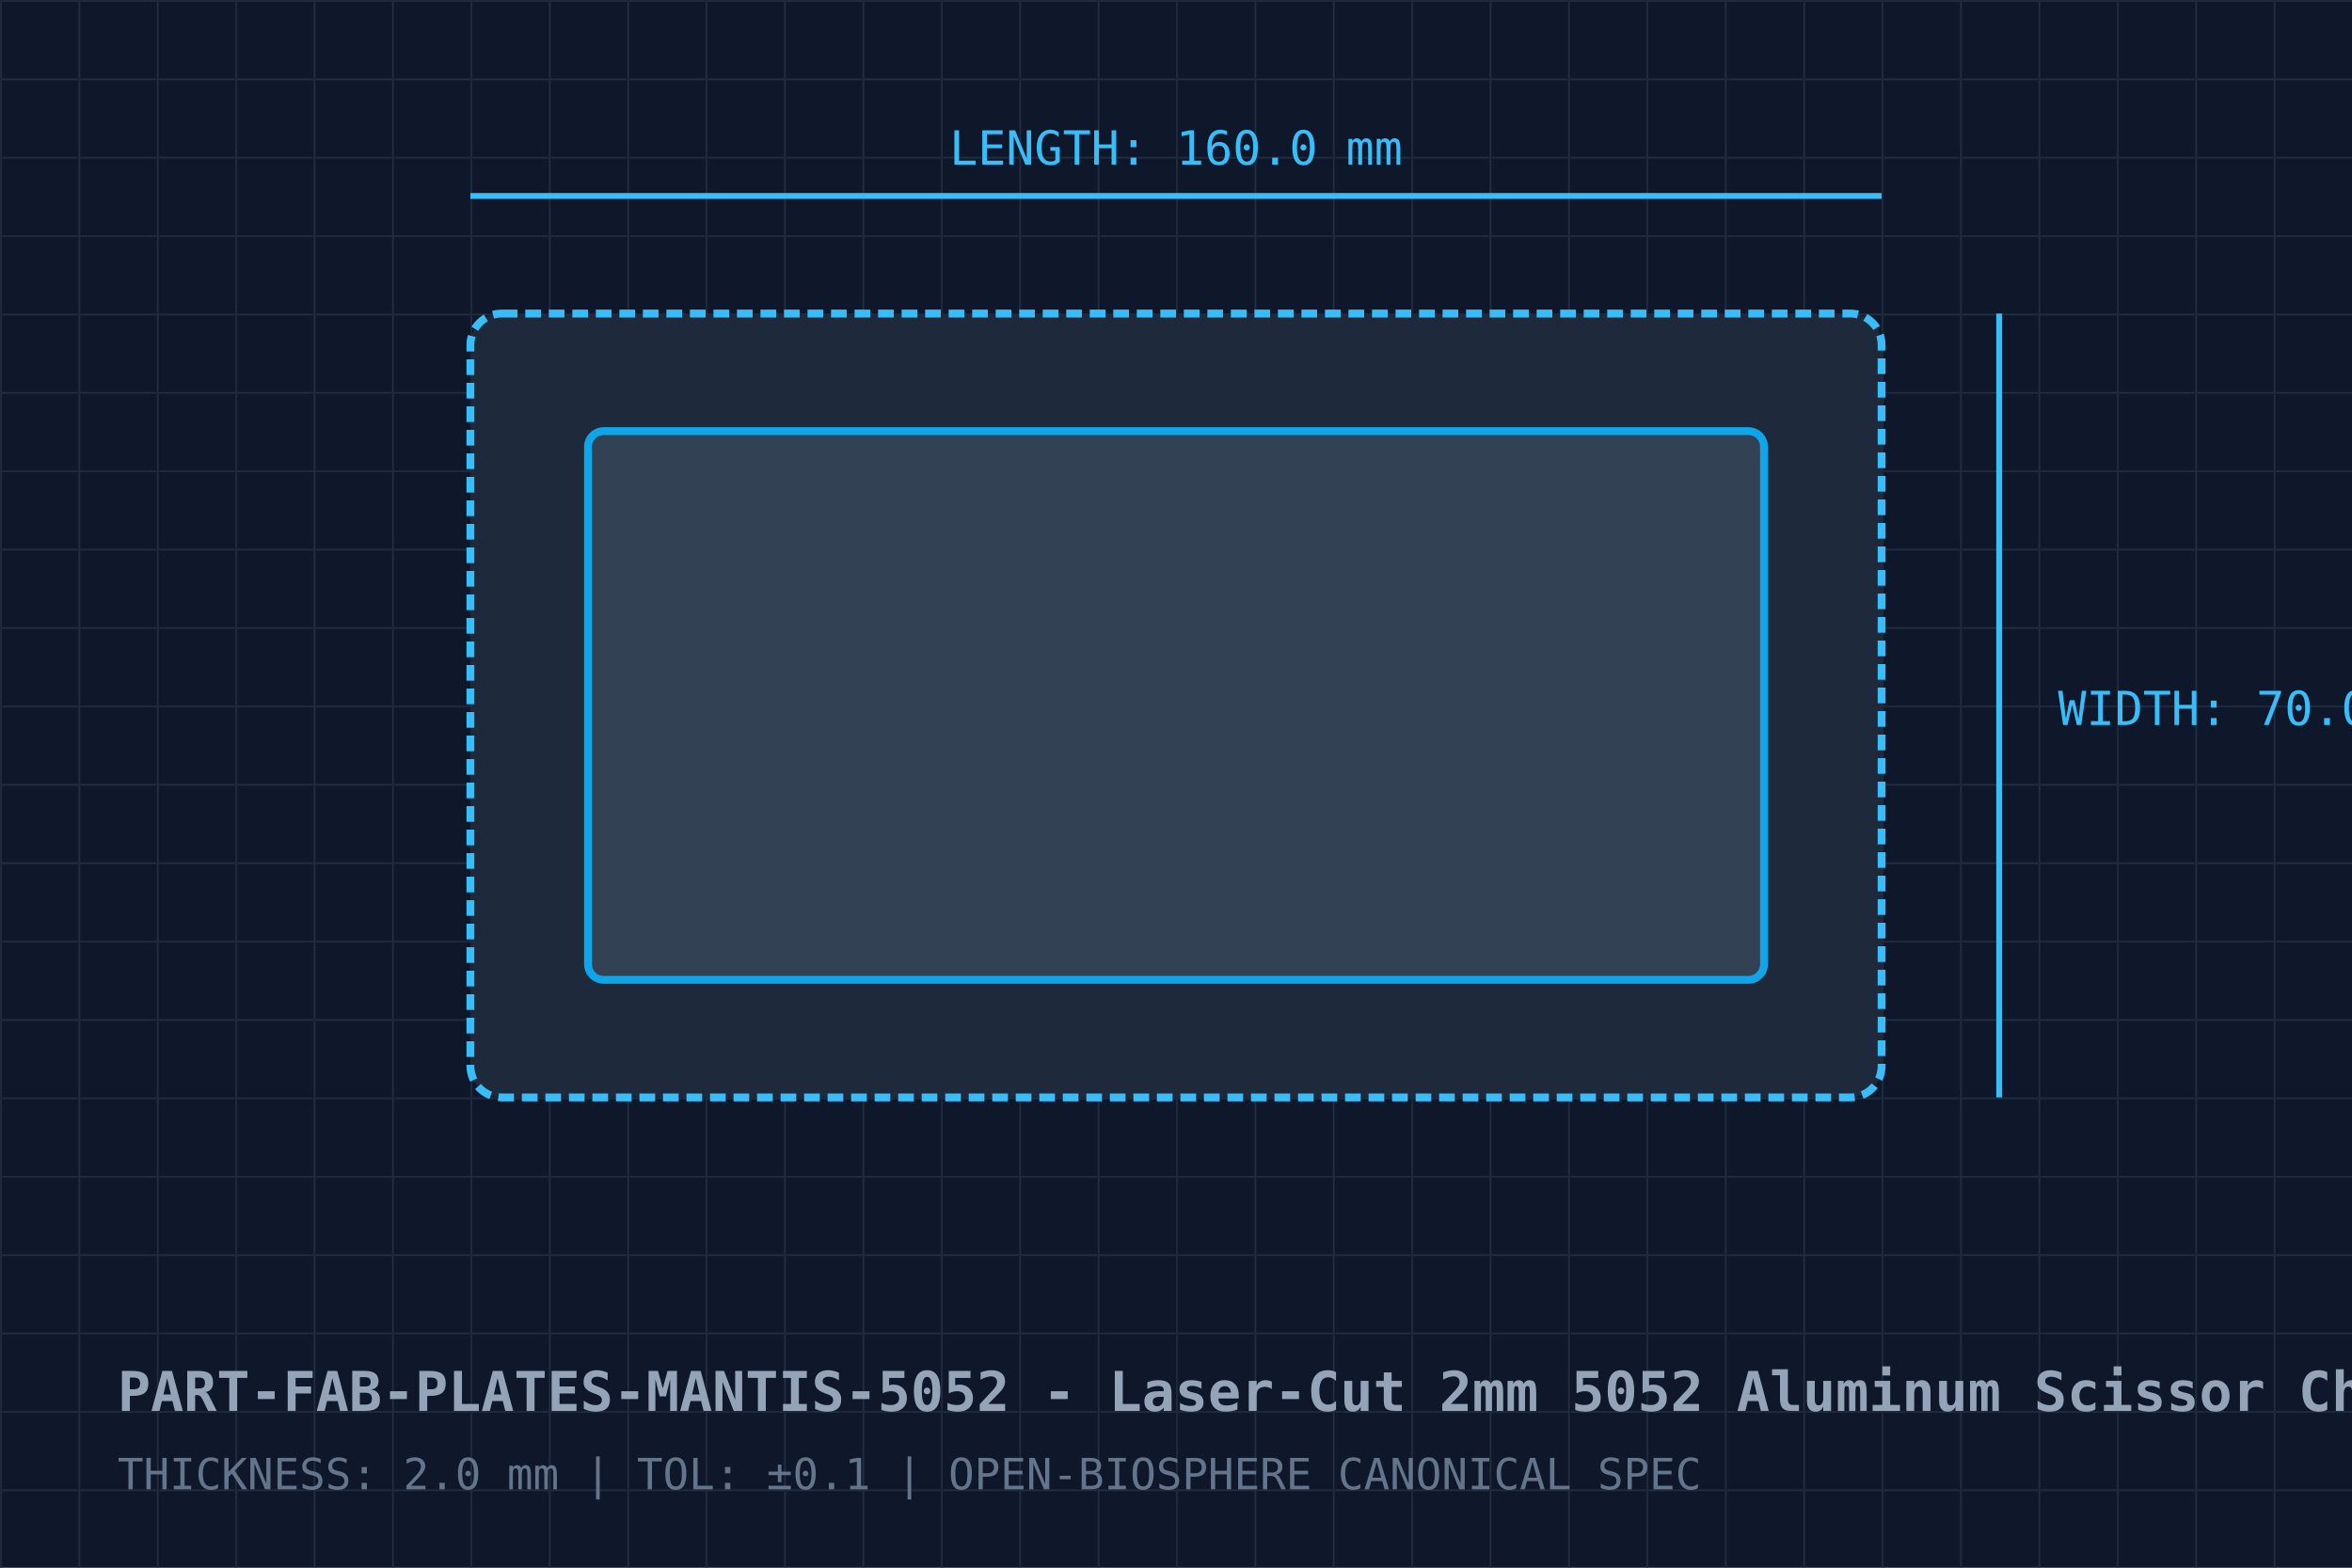
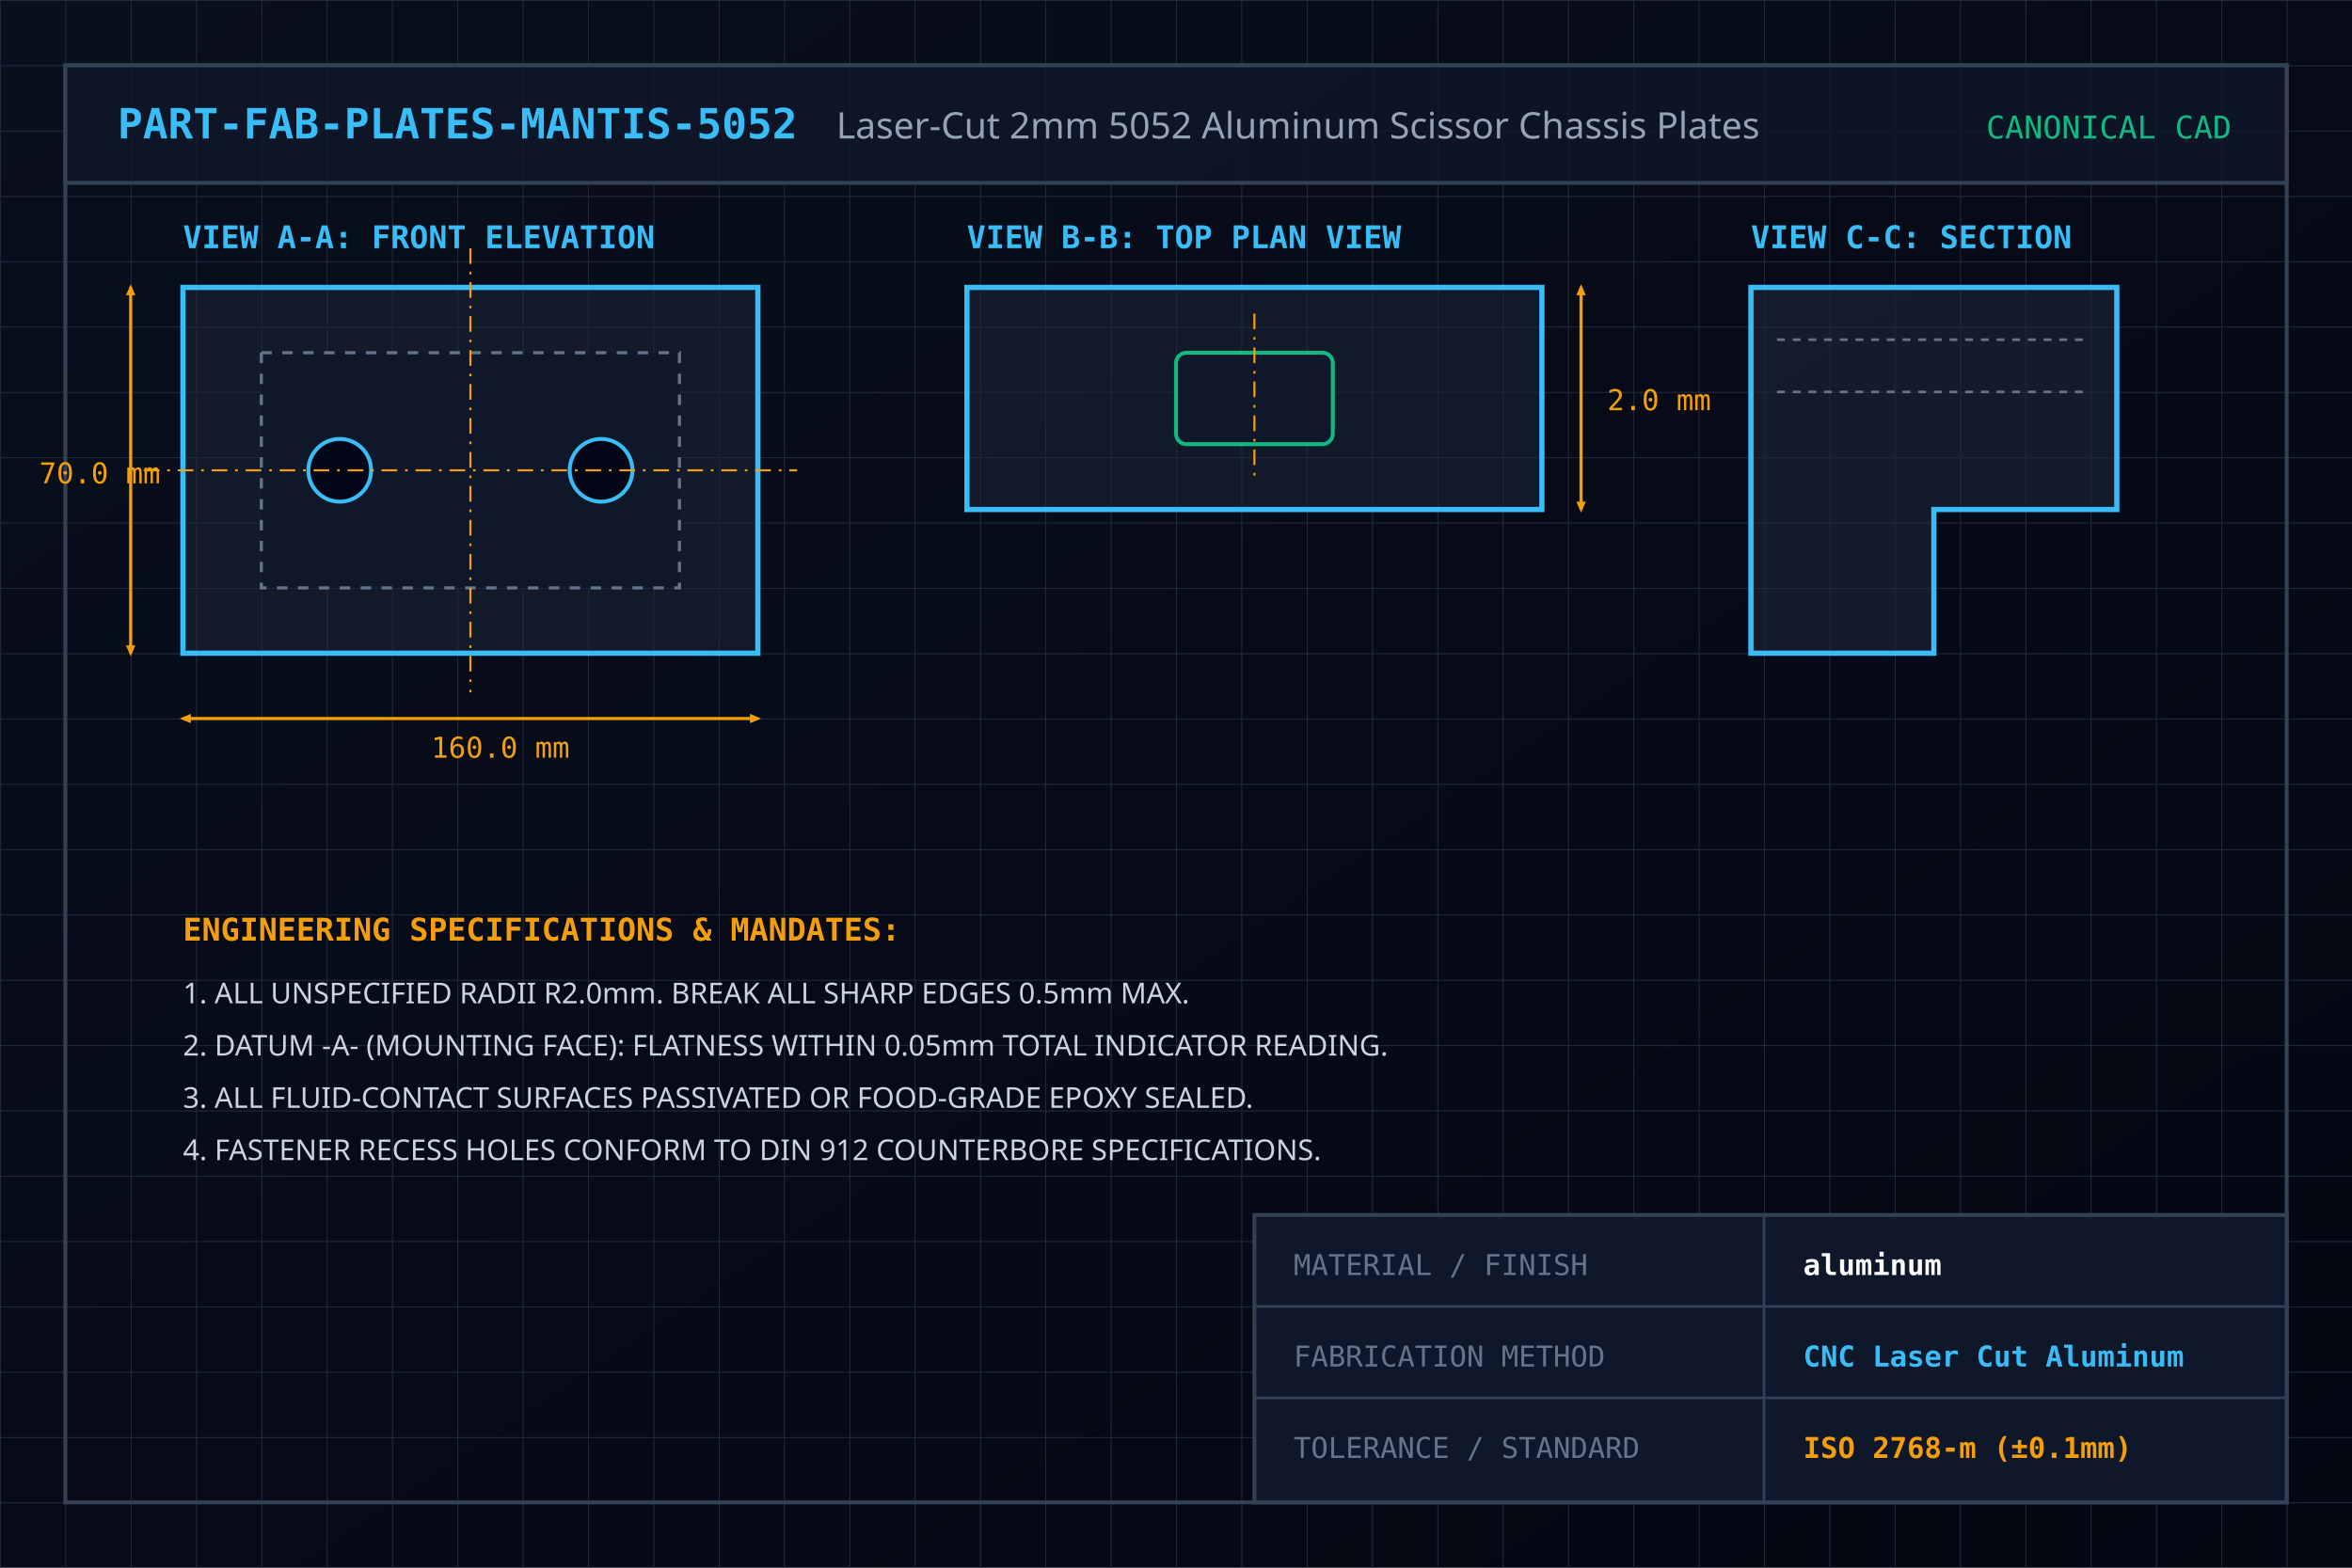
- <svg xmlns="http://www.w3.org/2000/svg" viewBox="0 0 600 400" width="100%" height="100%">
-   <rect width="600" height="400" fill="#0f172a" />
+ <svg xmlns="http://www.w3.org/2000/svg" viewBox="0 0 900 600" width="100%" height="100%">
  <defs>
-     <pattern id="grid-PART-FAB-PLATES-MANTIS-5052" width="20" height="20" patternUnits="userSpaceOnUse">
-       <path d="M 20 0 L 0 0 0 20" fill="none" stroke="#1e293b" stroke-width="1" />
+     <linearGradient id="bg" x1="0%" y1="0%" x2="100%" y2="100%">
+       <stop offset="0%" stop-color="#0a0f1d" />
+       <stop offset="100%" stop-color="#030712" />
+     </linearGradient>
+     <pattern id="grid" width="25" height="25" patternUnits="userSpaceOnUse">
+       <path d="M 25 0 L 0 0 0 25" fill="none" stroke="#1e293b" stroke-width="0.75" />
    </pattern>
+     <marker id="arrow" viewBox="0 0 10 10" refX="5" refY="5" markerWidth="6" markerHeight="6" orient="auto-start-reverse">
+       <path d="M 0 1.5 L 8 5 L 0 8.5 z" fill="#38bdf8" />
+     </marker>
+     <marker id="dim-arrow" viewBox="0 0 10 10" refX="5" refY="5" markerWidth="5" markerHeight="5" orient="auto-start-reverse">
+       <path d="M 0 2 L 7 5 L 0 8 z" fill="#f59e0b" />
+     </marker>
  </defs>
-   <rect width="600" height="400" fill="url(#grid-PART-FAB-PLATES-MANTIS-5052)" />
-   <rect x="120" y="80" width="360" height="200" rx="8" fill="#1e293b" stroke="#38bdf8" stroke-width="2" stroke-dasharray="4,2" />
-   <rect x="150" y="110" width="300" height="140" rx="4" fill="#334155" stroke="#0ea5e9" stroke-width="2" />
-   <line x1="120" y1="50" x2="480" y2="50" stroke="#38bdf8" stroke-width="1.5" marker-start="url(#arrow)" marker-end="url(#arrow)" />
-   <text x="300" y="42" fill="#38bdf8" font-family="monospace" font-size="12" text-anchor="middle">LENGTH: 160.0 mm</text>
-   <line x1="510" y1="80" x2="510" y2="280" stroke="#38bdf8" stroke-width="1.5" />
-   <text x="525" y="185" fill="#38bdf8" font-family="monospace" font-size="12">WIDTH: 70.0 mm</text>
-   <text x="30" y="360" fill="#94a3b8" font-family="monospace" font-size="14" font-weight="bold">PART-FAB-PLATES-MANTIS-5052 - Laser-Cut 2mm 5052 Aluminum Scissor Chassis Plates</text>
-   <text x="30" y="380" fill="#64748b" font-family="monospace" font-size="11">THICKNESS: 2.0 mm | TOL: ±0.1 | OPEN-BIOSPHERE CANONICAL SPEC</text>
+   <rect width="100%" height="100%" fill="url(#bg)" />
+   <rect width="100%" height="100%" fill="url(#grid)" />
+   <rect x="25" y="25" width="850" height="550" fill="none" stroke="#334155" stroke-width="1.5" />
+   <rect x="25" y="25" width="850" height="45" fill="#0f172a" fill-opacity="0.8" stroke="#334155" stroke-width="1.5" />
+   <text x="45" y="53" font-family="monospace" font-size="16" font-weight="bold" fill="#38bdf8">PART-FAB-PLATES-MANTIS-5052</text>
+   <text x="320" y="53" font-family="sans-serif" font-size="14" font-weight="500" fill="#94a3b8">Laser-Cut 2mm 5052 Aluminum Scissor Chassis Plates</text>
+   <text x="760" y="53" font-family="monospace" font-size="12" fill="#10b981">CANONICAL CAD</text>
+   <rect x="480" y="465" width="395" height="110" fill="#0f172a" stroke="#334155" stroke-width="1.5" />
+   <line x1="480" y1="500" x2="875" y2="500" stroke="#334155" stroke-width="1" />
+   <line x1="480" y1="535" x2="875" y2="535" stroke="#334155" stroke-width="1" />
+   <line x1="675" y1="465" x2="675" y2="575" stroke="#334155" stroke-width="1" />
+   <text x="495" y="488" font-family="monospace" font-size="11" fill="#64748b">MATERIAL / FINISH</text>
+   <text x="690" y="488" font-family="monospace" font-size="11" font-weight="bold" fill="#f8fafc">aluminum</text>
+   <text x="495" y="523" font-family="monospace" font-size="11" fill="#64748b">FABRICATION METHOD</text>
+   <text x="690" y="523" font-family="monospace" font-size="11" font-weight="bold" fill="#38bdf8">CNC Laser Cut Aluminum</text>
+   <text x="495" y="558" font-family="monospace" font-size="11" fill="#64748b">TOLERANCE / STANDARD</text>
+   <text x="690" y="558" font-family="monospace" font-size="11" font-weight="bold" fill="#f59e0b">ISO 2768-m (±0.1mm)</text>
+   <g transform="translate(70, 110)">
+     <text x="0" y="-15" font-family="monospace" font-size="12" font-weight="bold" fill="#38bdf8">VIEW A-A: FRONT ELEVATION</text>
+     <rect x="0" y="0" width="220" height="140" fill="#1e293b" fill-opacity="0.5" stroke="#38bdf8" stroke-width="2" />
+     <rect x="30" y="25" width="160" height="90" fill="#0f172a" stroke="#64748b" stroke-dasharray="4,4" stroke-width="1.2" />
+     <circle cx="60" cy="70" r="12" fill="#020617" stroke="#38bdf8" stroke-width="1.5" />
+     <circle cx="160" cy="70" r="12" fill="#020617" stroke="#38bdf8" stroke-width="1.5" />
+     <line x1="-15" y1="70" x2="235" y2="70" stroke="#f59e0b" stroke-width="0.8" stroke-dasharray="6,3,1,3" />
+     <line x1="110" y1="-15" x2="110" y2="155" stroke="#f59e0b" stroke-width="0.8" stroke-dasharray="6,3,1,3" />
+     <line x1="0" y1="165" x2="220" y2="165" stroke="#f59e0b" stroke-width="1.2" marker-start="url(#dim-arrow)" marker-end="url(#dim-arrow)" />
+     <text x="95" y="180" font-family="monospace" font-size="11" fill="#f59e0b">160.0 mm</text>
+     <line x1="-20" y1="0" x2="-20" y2="140" stroke="#f59e0b" stroke-width="1.2" marker-start="url(#dim-arrow)" marker-end="url(#dim-arrow)" />
+     <text x="-55" y="75" font-family="monospace" font-size="11" fill="#f59e0b">70.0 mm</text>
+   </g>
+   <g transform="translate(370, 110)">
+     <text x="0" y="-15" font-family="monospace" font-size="12" font-weight="bold" fill="#38bdf8">VIEW B-B: TOP PLAN VIEW</text>
+     <rect x="0" y="0" width="220" height="85" fill="#1e293b" fill-opacity="0.5" stroke="#38bdf8" stroke-width="2" />
+     <rect x="80" y="25" width="60" height="35" rx="4" fill="#0f172a" stroke="#10b981" stroke-width="1.5" />
+     <line x1="110" y1="10" x2="110" y2="75" stroke="#f59e0b" stroke-width="0.8" stroke-dasharray="6,3,1,3" />
+     <line x1="235" y1="0" x2="235" y2="85" stroke="#f59e0b" stroke-width="1.2" marker-start="url(#dim-arrow)" marker-end="url(#dim-arrow)" />
+     <text x="245" y="47" font-family="monospace" font-size="11" fill="#f59e0b">2.0 mm</text>
+   </g>
+   <g transform="translate(670, 110)">
+     <text x="0" y="-15" font-family="monospace" font-size="12" font-weight="bold" fill="#38bdf8">VIEW C-C: SECTION</text>
+     <path d="M 0 0 L 140 0 L 140 85 L 70 85 L 70 140 L 0 140 Z" fill="#1e293b" fill-opacity="0.6" stroke="#38bdf8" stroke-width="2" />
+     <line x1="10" y1="20" x2="130" y2="20" stroke="#64748b" stroke-dasharray="3,3" stroke-width="1" />
+     <line x1="10" y1="40" x2="130" y2="40" stroke="#64748b" stroke-dasharray="3,3" stroke-width="1" />
+   </g>
+   <g transform="translate(70, 360)">
+     <text x="0" y="0" font-family="monospace" font-size="12" font-weight="bold" fill="#f59e0b">ENGINEERING SPECIFICATIONS &amp; MANDATES:</text>
+     <text x="0" y="24" font-family="sans-serif" font-size="11" fill="#cbd5e1">1. ALL UNSPECIFIED RADII R2.0mm. BREAK ALL SHARP EDGES 0.5mm MAX.</text>
+     <text x="0" y="44" font-family="sans-serif" font-size="11" fill="#cbd5e1">2. DATUM -A- (MOUNTING FACE): FLATNESS WITHIN 0.05mm TOTAL INDICATOR READING.</text>
+     <text x="0" y="64" font-family="sans-serif" font-size="11" fill="#cbd5e1">3. ALL FLUID-CONTACT SURFACES PASSIVATED OR FOOD-GRADE EPOXY SEALED.</text>
+     <text x="0" y="84" font-family="sans-serif" font-size="11" fill="#cbd5e1">4. FASTENER RECESS HOLES CONFORM TO DIN 912 COUNTERBORE SPECIFICATIONS.</text>
+   </g>
</svg>
